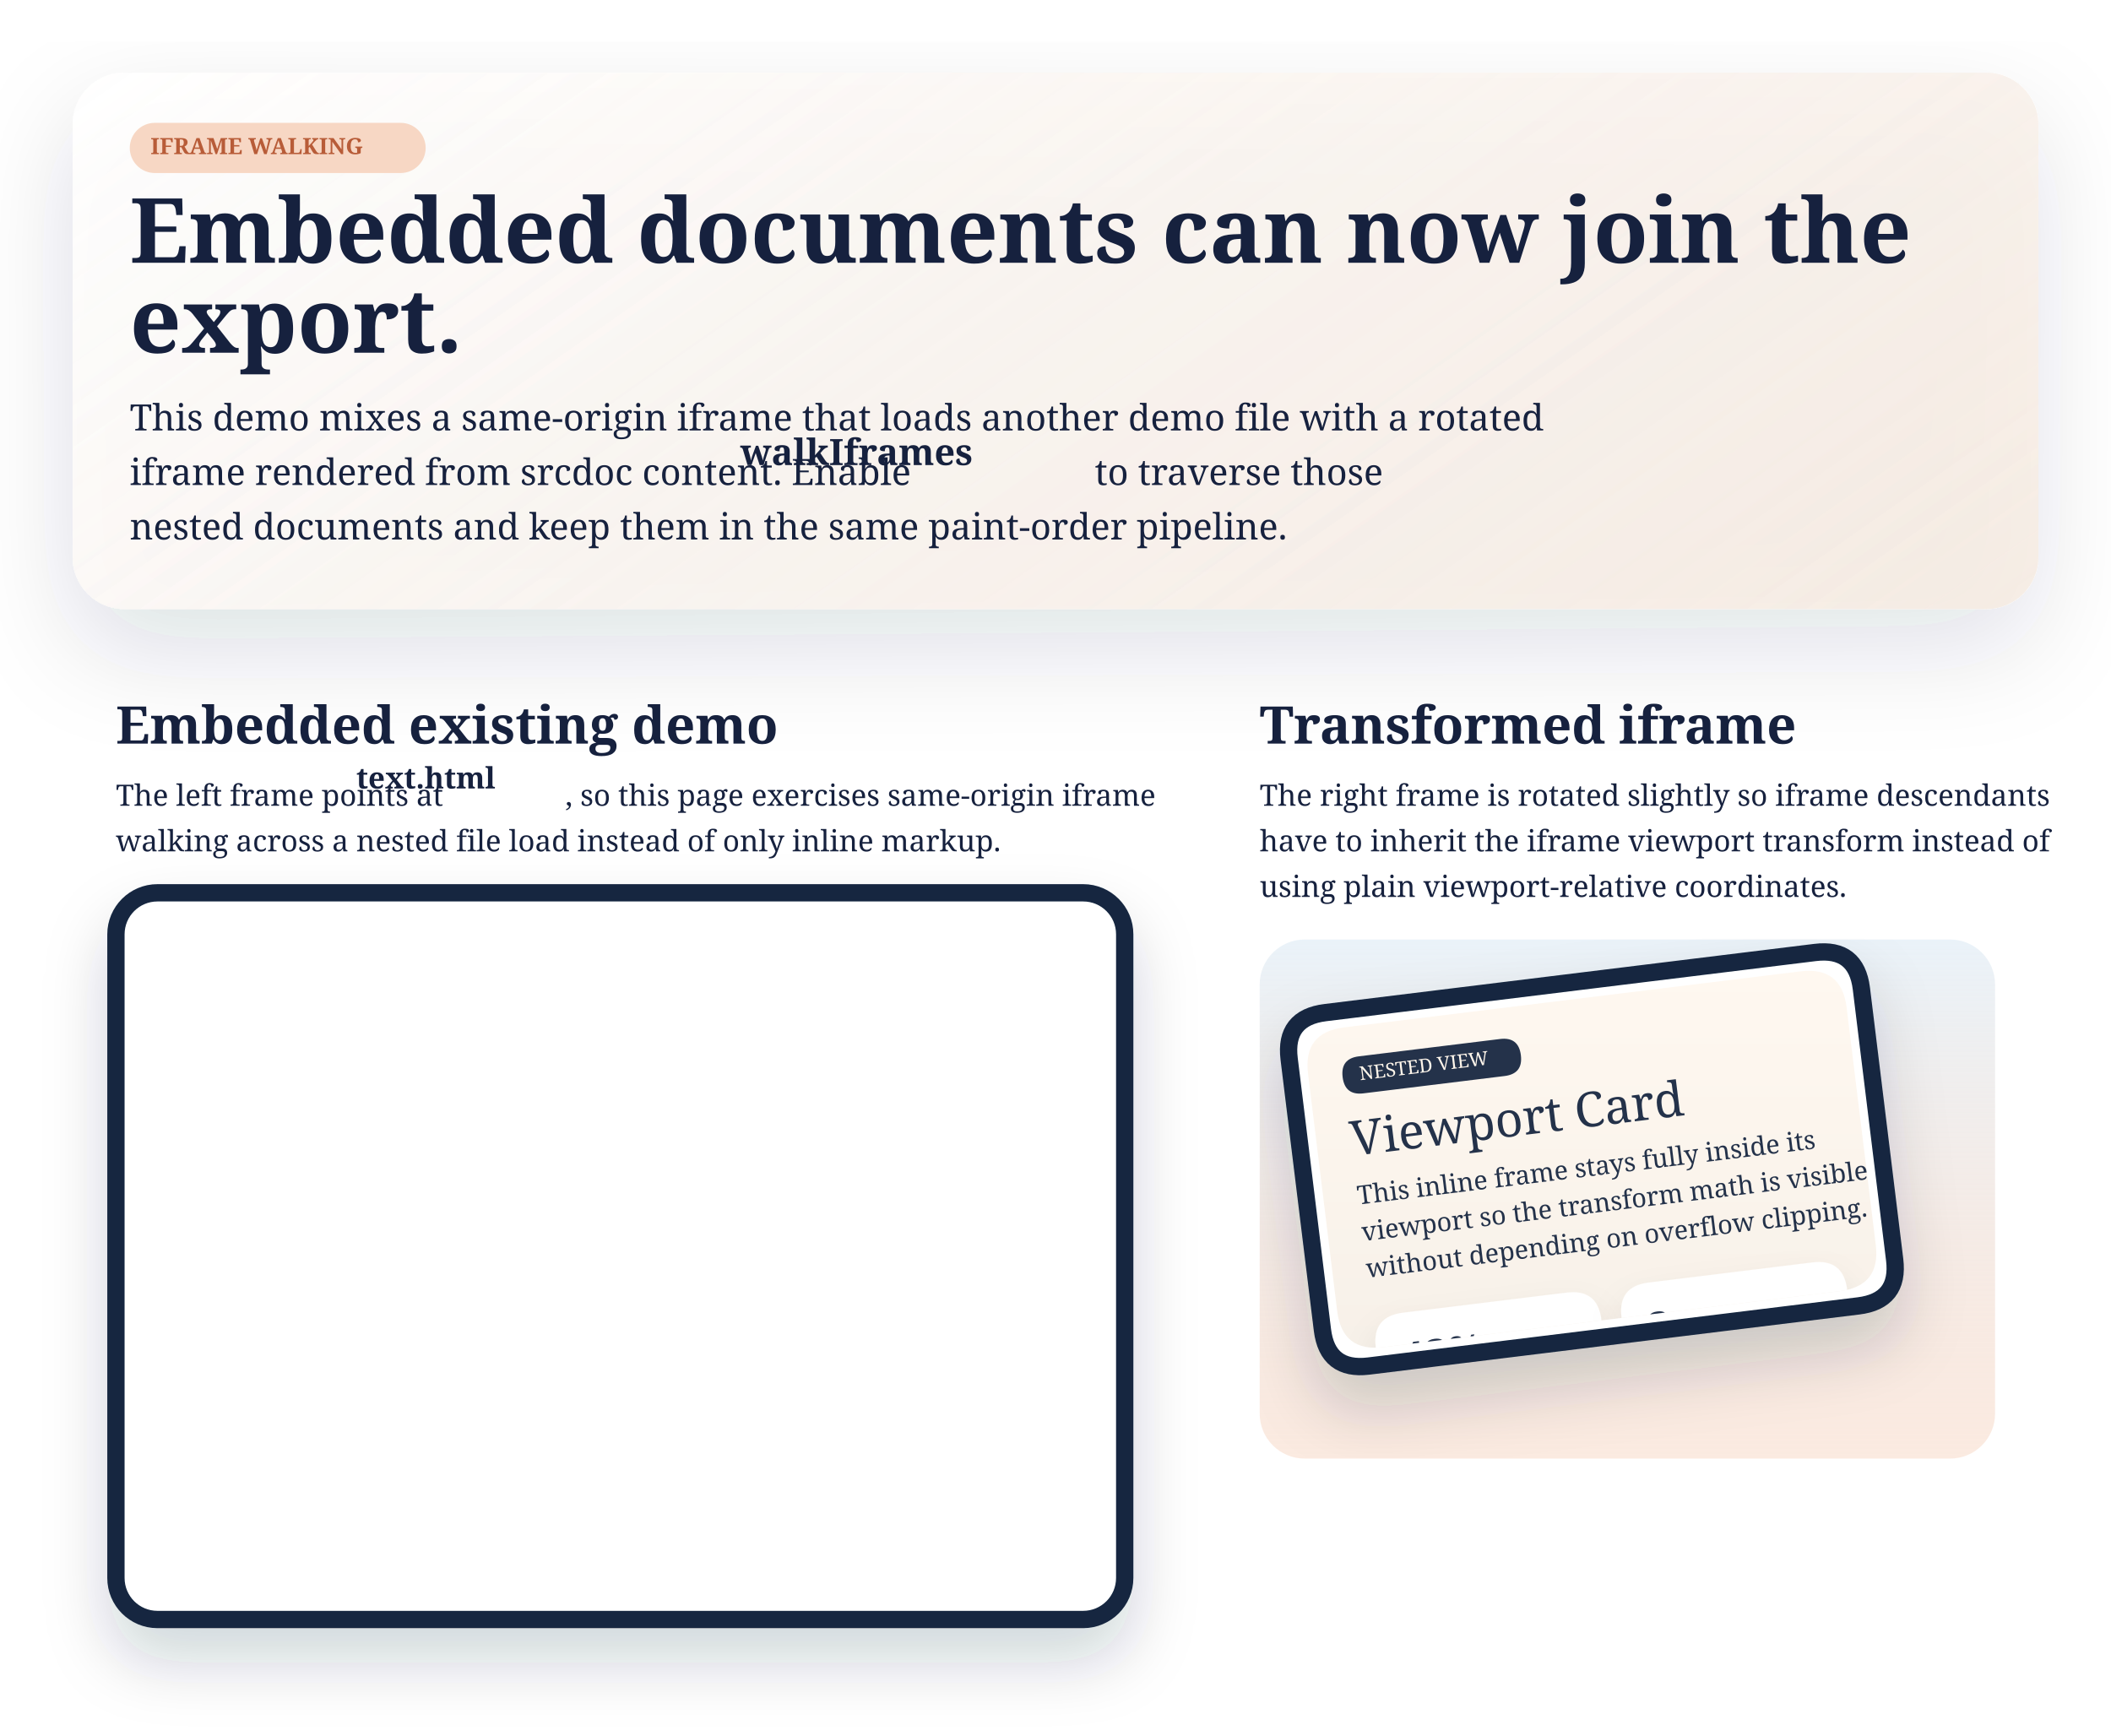
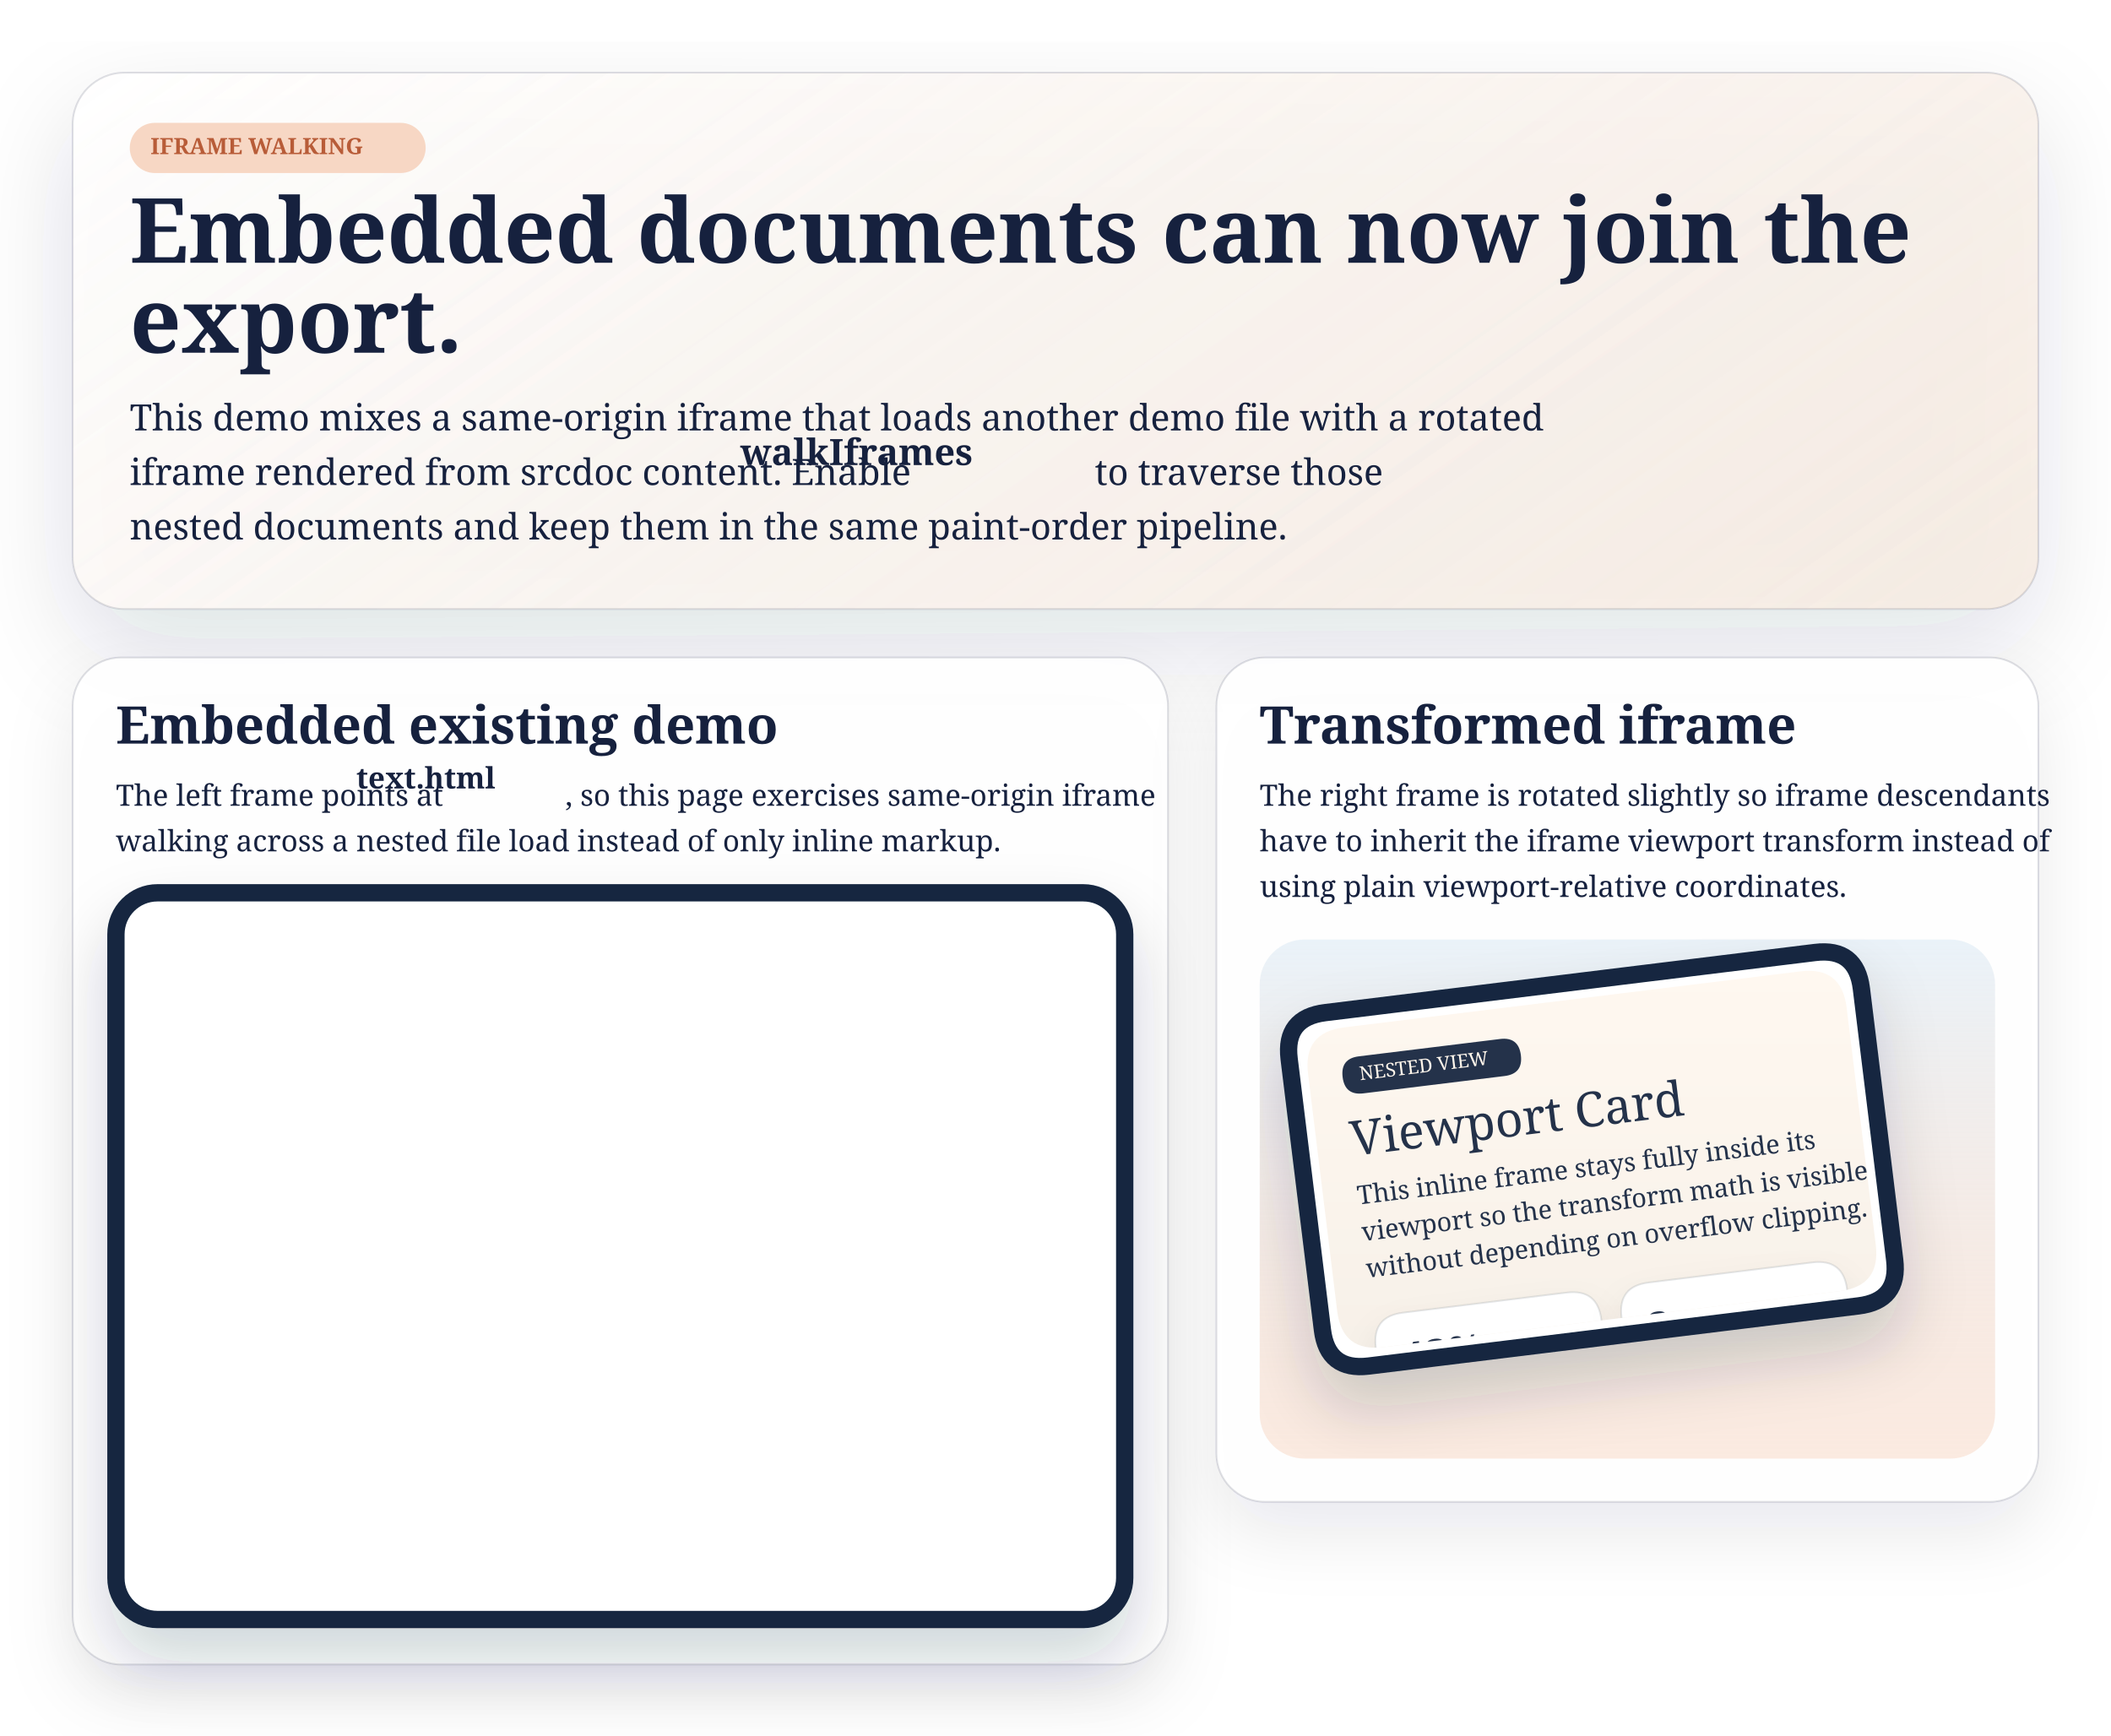
<svg xmlns="http://www.w3.org/2000/svg" width="1220" height="1003" viewBox="0 0 1220 1003">
  <defs>
    <filter id="ds1" x="-50%" y="-50%" width="200%" height="200%">
      <feDropShadow dx="0" dy="24" stdDeviation="30" flood-color="rgba(22, 33, 62, 0.16)" result="s0" />
    </filter>
    <linearGradient id="lg2" x1="350.31" y1="-173.88" x2="869.69" y2="567.88" gradientUnits="userSpaceOnUse">
      <stop offset="0%" stop-color="rgba(255, 255, 255, 0.9)" />
      <stop offset="100%" stop-color="rgba(245, 232, 221, 0.72)" />
    </linearGradient>
    <filter id="ds3" x="-50%" y="-50%" width="200%" height="200%">
      <feDropShadow dx="0" dy="18" stdDeviation="20" flood-color="rgba(22, 33, 62, 0.1)" result="s0" />
    </filter>
    <filter id="ds4" x="-50%" y="-50%" width="200%" height="200%">
      <feDropShadow dx="0" dy="20" stdDeviation="18" flood-color="rgba(18, 38, 63, 0.18)" result="s0" />
    </filter>
    <filter id="ds5" x="-50%" y="-50%" width="200%" height="200%">
      <feDropShadow dx="0" dy="18" stdDeviation="20" flood-color="rgba(22, 33, 62, 0.1)" result="s0" />
    </filter>
    <linearGradient id="lg6" x1="940.5" y1="543" x2="940.5" y2="843" gradientUnits="userSpaceOnUse">
      <stop offset="0%" stop-color="rgba(232, 241, 248, 0.92)" />
      <stop offset="100%" stop-color="rgba(247, 215, 196, 0.52)" />
    </linearGradient>
    <filter id="ds7" x="-50%" y="-50%" width="200%" height="200%">
      <feDropShadow dx="0" dy="20" stdDeviation="18" flood-color="rgba(18, 38, 63, 0.18)" result="s0" />
    </filter>
    <clipPath id="clip8" clipPathUnits="userSpaceOnUse">
      <rect x="728.14" y="542.53" width="424.86" height="300" rx="26" ry="26" />
    </clipPath>
    <linearGradient id="lg9" x1="908.65" y1="558.48" x2="908.65" y2="890.42" gradientUnits="userSpaceOnUse">
      <stop offset="0%" stop-color="rgb(255, 248, 240)" />
      <stop offset="100%" stop-color="rgb(243, 237, 229)" />
    </linearGradient>
    <clipPath id="clip10" clipPathUnits="userSpaceOnUse">
      <path d="M755.95,620.52 Q753.02,596.7 776.84,593.78 L1040.46,561.41 Q1064.29,558.48 1067.21,582.31 L1084.05,719.48 Q1086.98,743.3 1063.16,746.22 L799.54,778.59 Q775.71,781.52 772.79,757.69 Z" />
    </clipPath>
    <clipPath id="clip11" clipPathUnits="userSpaceOnUse">
      <rect x="742.24" y="547.09" width="355.8" height="244.87" rx="24" ry="24" />
    </clipPath>
    <filter id="ds12" x="-50%" y="-50%" width="200%" height="200%">
      <feDropShadow dx="0" dy="10" stdDeviation="10" flood-color="rgba(36, 50, 74, 0.08)" result="s0" />
    </filter>
    <filter id="ds13" x="-50%" y="-50%" width="200%" height="200%">
      <feDropShadow dx="0" dy="10" stdDeviation="10" flood-color="rgba(36, 50, 74, 0.08)" result="s0" />
    </filter>
  </defs>
-   <rect x="42" y="42" width="1136" height="310" rx="30" ry="30" fill="url(#lg2)" filter="url(#ds1)" />
+   <rect x="42" y="42" width="1136" height="310" rx="30" ry="30" fill="url(#lg2)" stroke="rgba(22, 33, 62, 0.14)" stroke-width="1" filter="url(#ds1)" />
  <rect x="75" y="71" width="171" height="29" rx="14.5" ry="14.5" fill="rgb(247, 215, 196)" />
  <text x="87" y="79" fill="rgb(184, 92, 56)" dominant-baseline="text-before-edge" font-weight="700" font-size="13px" font-family="Georgia">IFRAME WALKING</text>
  <text x="75" y="111.5" fill="rgb(22, 33, 62)" dominant-baseline="text-before-edge" font-weight="700" font-size="52px" font-family="Georgia">Embedded documents can now join the</text>
  <text x="75" y="163.5" fill="rgb(22, 33, 62)" dominant-baseline="text-before-edge" font-weight="700" font-size="52px" font-family="Georgia">export.</text>
  <text x="75" y="232.5" fill="rgb(22, 33, 62)" dominant-baseline="text-before-edge" font-size="21px" font-family="Georgia">This demo mixes a same-origin iframe that loads another demo file with a rotated</text>
  <text x="75" y="264" fill="rgb(22, 33, 62)" dominant-baseline="text-before-edge" font-size="21px" font-family="Georgia">iframe rendered from srcdoc content. Enable</text>
  <text x="632.69" y="264" fill="rgb(22, 33, 62)" dominant-baseline="text-before-edge" font-size="21px" font-family="Georgia">to traverse those</text>
  <text x="75" y="295.5" fill="rgb(22, 33, 62)" dominant-baseline="text-before-edge" font-size="21px" font-family="Georgia">nested documents and keep them in the same paint-order pipeline.</text>
  <text x="427.85" y="252.5" fill="rgb(22, 33, 62)" dominant-baseline="text-before-edge" font-weight="700" font-size="21px" font-family="Georgia">walkIframes</text>
-   <rect x="42" y="380" width="633" height="582" rx="28" ry="28" fill="none" filter="url(#ds3)" />
+   <rect x="42" y="380" width="633" height="582" rx="28" ry="28" fill="rgba(255, 255, 255, 0.88)" stroke="rgba(22, 33, 62, 0.14)" stroke-width="1" filter="url(#ds3)" />
  <text x="67" y="406.5" fill="rgb(22, 33, 62)" dominant-baseline="text-before-edge" font-weight="700" font-size="30px" font-family="Georgia">Embedded existing demo</text>
  <text x="67" y="452.5" fill="rgb(22, 33, 62)" dominant-baseline="text-before-edge" font-size="17px" font-family="Georgia">The left frame points at</text>
  <text x="326.67" y="452.5" fill="rgb(22, 33, 62)" dominant-baseline="text-before-edge" font-size="17px" font-family="Georgia">, so this page exercises same-origin iframe</text>
  <text x="67" y="478.84" fill="rgb(22, 33, 62)" dominant-baseline="text-before-edge" font-size="17px" font-family="Georgia">walking across a nested file load instead of only inline markup.</text>
  <text x="205.88" y="442.5" fill="rgb(22, 33, 62)" dominant-baseline="text-before-edge" font-weight="700" font-size="17px" font-family="Georgia">text.html</text>
  <rect x="67" y="516" width="583" height="420" rx="24" ry="24" fill="rgb(255, 255, 255)" stroke="rgb(18, 38, 63)" stroke-width="10" filter="url(#ds4)" />
-   <rect x="703" y="380" width="475" height="488" rx="28" ry="28" fill="none" filter="url(#ds5)" />
+   <rect x="703" y="380" width="475" height="488" rx="28" ry="28" fill="rgba(255, 255, 255, 0.88)" stroke="rgba(22, 33, 62, 0.14)" stroke-width="1" filter="url(#ds5)" />
  <text x="728" y="406.5" fill="rgb(22, 33, 62)" dominant-baseline="text-before-edge" font-weight="700" font-size="30px" font-family="Georgia">Transformed iframe</text>
  <text x="728" y="452.5" fill="rgb(22, 33, 62)" dominant-baseline="text-before-edge" font-size="17px" font-family="Georgia">The right frame is rotated slightly so iframe descendants</text>
  <text x="728" y="478.84" fill="rgb(22, 33, 62)" dominant-baseline="text-before-edge" font-size="17px" font-family="Georgia">have to inherit the iframe viewport transform instead of</text>
  <text x="728" y="505.19" fill="rgb(22, 33, 62)" dominant-baseline="text-before-edge" font-size="17px" font-family="Georgia">using plain viewport-relative coordinates.</text>
  <rect x="728" y="543" width="425" height="300" rx="26" ry="26" fill="url(#lg6)" />
  <g clip-path="url(#clip8)">
    <path d="M745.03,611.99 Q742.1,588.17 765.92,585.25 L1049,550.49 Q1072.82,547.56 1075.74,571.38 L1094.97,728.01 Q1097.9,751.83 1074.08,754.75 L791,789.51 Q767.18,792.44 764.26,768.62 Z" fill="rgb(255, 255, 255)" stroke="rgb(18, 38, 63)" stroke-width="10" filter="url(#ds7)" />
  </g>
  <g clip-path="url(#clip11)">
    <g clip-path="url(#clip10)">
      <path d="M753.02,596.7 L1064.29,558.48 L1105.04,890.42 L793.78,928.64 Z" fill="url(#lg9)" />
    </g>
  </g>
  <g clip-path="url(#clip11)">
    <g clip-path="url(#clip10)">
      <path d="M775.94,622.52 Q774.63,611.82 785.33,610.51 L866.94,600.49 Q877.64,599.17 878.95,609.87 L878.95,609.87 Q880.27,620.57 869.57,621.89 L787.95,631.91 Q777.25,633.22 775.94,622.52 Z" fill="rgb(36, 50, 74)" />
    </g>
  </g>
  <g clip-path="url(#clip11)">
    <g clip-path="url(#clip10)">
      <text x="785" y="615.87" fill="rgb(255, 246, 235)" dominant-baseline="text-before-edge" font-size="11px" font-family="Georgia" transform="rotate(-7,785,615.87)">NESTED VIEW</text>
    </g>
  </g>
  <g clip-path="url(#clip11)">
    <g clip-path="url(#clip10)">
      <text x="778.89" y="646.56" fill="rgb(36, 50, 74)" dominant-baseline="text-before-edge" font-size="28px" font-family="Georgia" transform="rotate(-7,778.89,646.56)">Viewport Card</text>
    </g>
  </g>
  <g clip-path="url(#clip11)">
    <g clip-path="url(#clip10)">
      <text x="783.57" y="684.63" fill="rgb(36, 50, 74)" dominant-baseline="text-before-edge" font-size="15px" font-family="Georgia" transform="rotate(-7,783.57,684.63)">This inline frame stays fully inside its</text>
    </g>
  </g>
  <g clip-path="url(#clip11)">
    <g clip-path="url(#clip10)">
      <text x="786.16" y="705.78" fill="rgb(36, 50, 74)" dominant-baseline="text-before-edge" font-size="15px" font-family="Georgia" transform="rotate(-7,786.16,705.78)">viewport so the transform math is visible</text>
    </g>
  </g>
  <g clip-path="url(#clip11)">
    <g clip-path="url(#clip10)">
      <text x="788.76" y="726.94" fill="rgb(36, 50, 74)" dominant-baseline="text-before-edge" font-size="15px" font-family="Georgia" transform="rotate(-7,788.76,726.94)">without depending on overflow clipping.</text>
    </g>
  </g>
  <g clip-path="url(#clip11)">
    <g clip-path="url(#clip10)">
-       <path d="M795.12,778.75 Q792.93,760.89 810.8,758.69 L905.4,747.08 Q923.27,744.88 925.46,762.75 L930.87,806.78 Q933.06,824.65 915.2,826.84 L820.59,838.46 Q802.72,840.65 800.53,822.78 Z" fill="rgb(255, 255, 255)" filter="url(#ds12)" />
+       <path d="M795.12,778.75 Q792.93,760.89 810.8,758.69 L905.4,747.08 Q923.27,744.88 925.46,762.75 L930.87,806.78 Q933.06,824.65 915.2,826.84 L820.59,838.46 Q802.72,840.65 800.53,822.78 Z" fill="rgb(255, 255, 255)" stroke="rgba(36, 50, 74, 0.12)" stroke-width="1" filter="url(#ds12)" />
    </g>
  </g>
  <g clip-path="url(#clip11)">
    <g clip-path="url(#clip10)">
      <text x="809.46" y="774.91" fill="rgb(36, 50, 74)" dominant-baseline="text-before-edge" font-weight="700" font-size="24px" font-family="Georgia" transform="rotate(-7,809.46,774.91)">42%</text>
    </g>
  </g>
  <g clip-path="url(#clip11)">
    <g clip-path="url(#clip10)">
      <text x="813.71" y="809.55" fill="rgb(93, 106, 128)" dominant-baseline="text-before-edge" font-size="13px" font-family="Georgia" transform="rotate(-7,813.71,809.55)">coverage</text>
    </g>
  </g>
  <g clip-path="url(#clip11)">
    <g clip-path="url(#clip10)">
-       <path d="M937.14,761.32 Q934.94,743.45 952.81,741.26 L1047.42,729.64 Q1065.28,727.45 1067.48,745.31 L1072.88,789.34 Q1075.08,807.21 1057.21,809.4 L962.6,821.02 Q944.74,823.21 942.54,805.35 Z" fill="rgb(255, 255, 255)" filter="url(#ds13)" />
+       <path d="M937.14,761.32 Q934.94,743.45 952.81,741.26 L1047.42,729.64 Q1065.28,727.45 1067.48,745.31 L1072.88,789.34 Q1075.08,807.21 1057.21,809.4 L962.6,821.02 Q944.74,823.21 942.54,805.35 Z" fill="rgb(255, 255, 255)" stroke="rgba(36, 50, 74, 0.12)" stroke-width="1" filter="url(#ds13)" />
    </g>
  </g>
  <g clip-path="url(#clip11)">
    <g clip-path="url(#clip10)">
      <text x="951.47" y="757.47" fill="rgb(36, 50, 74)" dominant-baseline="text-before-edge" font-weight="700" font-size="24px" font-family="Georgia" transform="rotate(-7,951.47,757.47)">2x</text>
    </g>
  </g>
  <g clip-path="url(#clip11)">
    <g clip-path="url(#clip10)">
      <text x="955.73" y="792.11" fill="rgb(93, 106, 128)" dominant-baseline="text-before-edge" font-size="13px" font-family="Georgia" transform="rotate(-7,955.73,792.11)">layers</text>
    </g>
  </g>
  <g clip-path="url(#clip11)">
    <g clip-path="url(#clip10)">
      <path d="M806.34,870.15 Q804.39,854.27 820.28,852.32 L1060.87,822.78 Q1076.75,820.83 1078.7,836.71 L1081.49,859.42 Q1083.44,875.3 1067.56,877.25 L826.96,906.79 Q811.08,908.74 809.13,892.86 Z" fill="rgb(219, 232, 244)" />
    </g>
  </g>
  <g clip-path="url(#clip11)">
    <g clip-path="url(#clip10)">
      <text x="819.55" y="865.1" fill="rgb(36, 50, 74)" dominant-baseline="text-before-edge" font-size="14px" font-family="Georgia" transform="rotate(-7,819.55,865.1)">Affine mapping keeps the card aligned</text>
    </g>
  </g>
  <g clip-path="url(#clip11)">
    <g clip-path="url(#clip10)">
      <text x="821.46" y="880.66" fill="rgb(36, 50, 74)" dominant-baseline="text-before-edge" font-size="14px" font-family="Georgia" transform="rotate(-7,821.46,880.66)">when the iframe itself is rotated.</text>
    </g>
  </g>
</svg>
